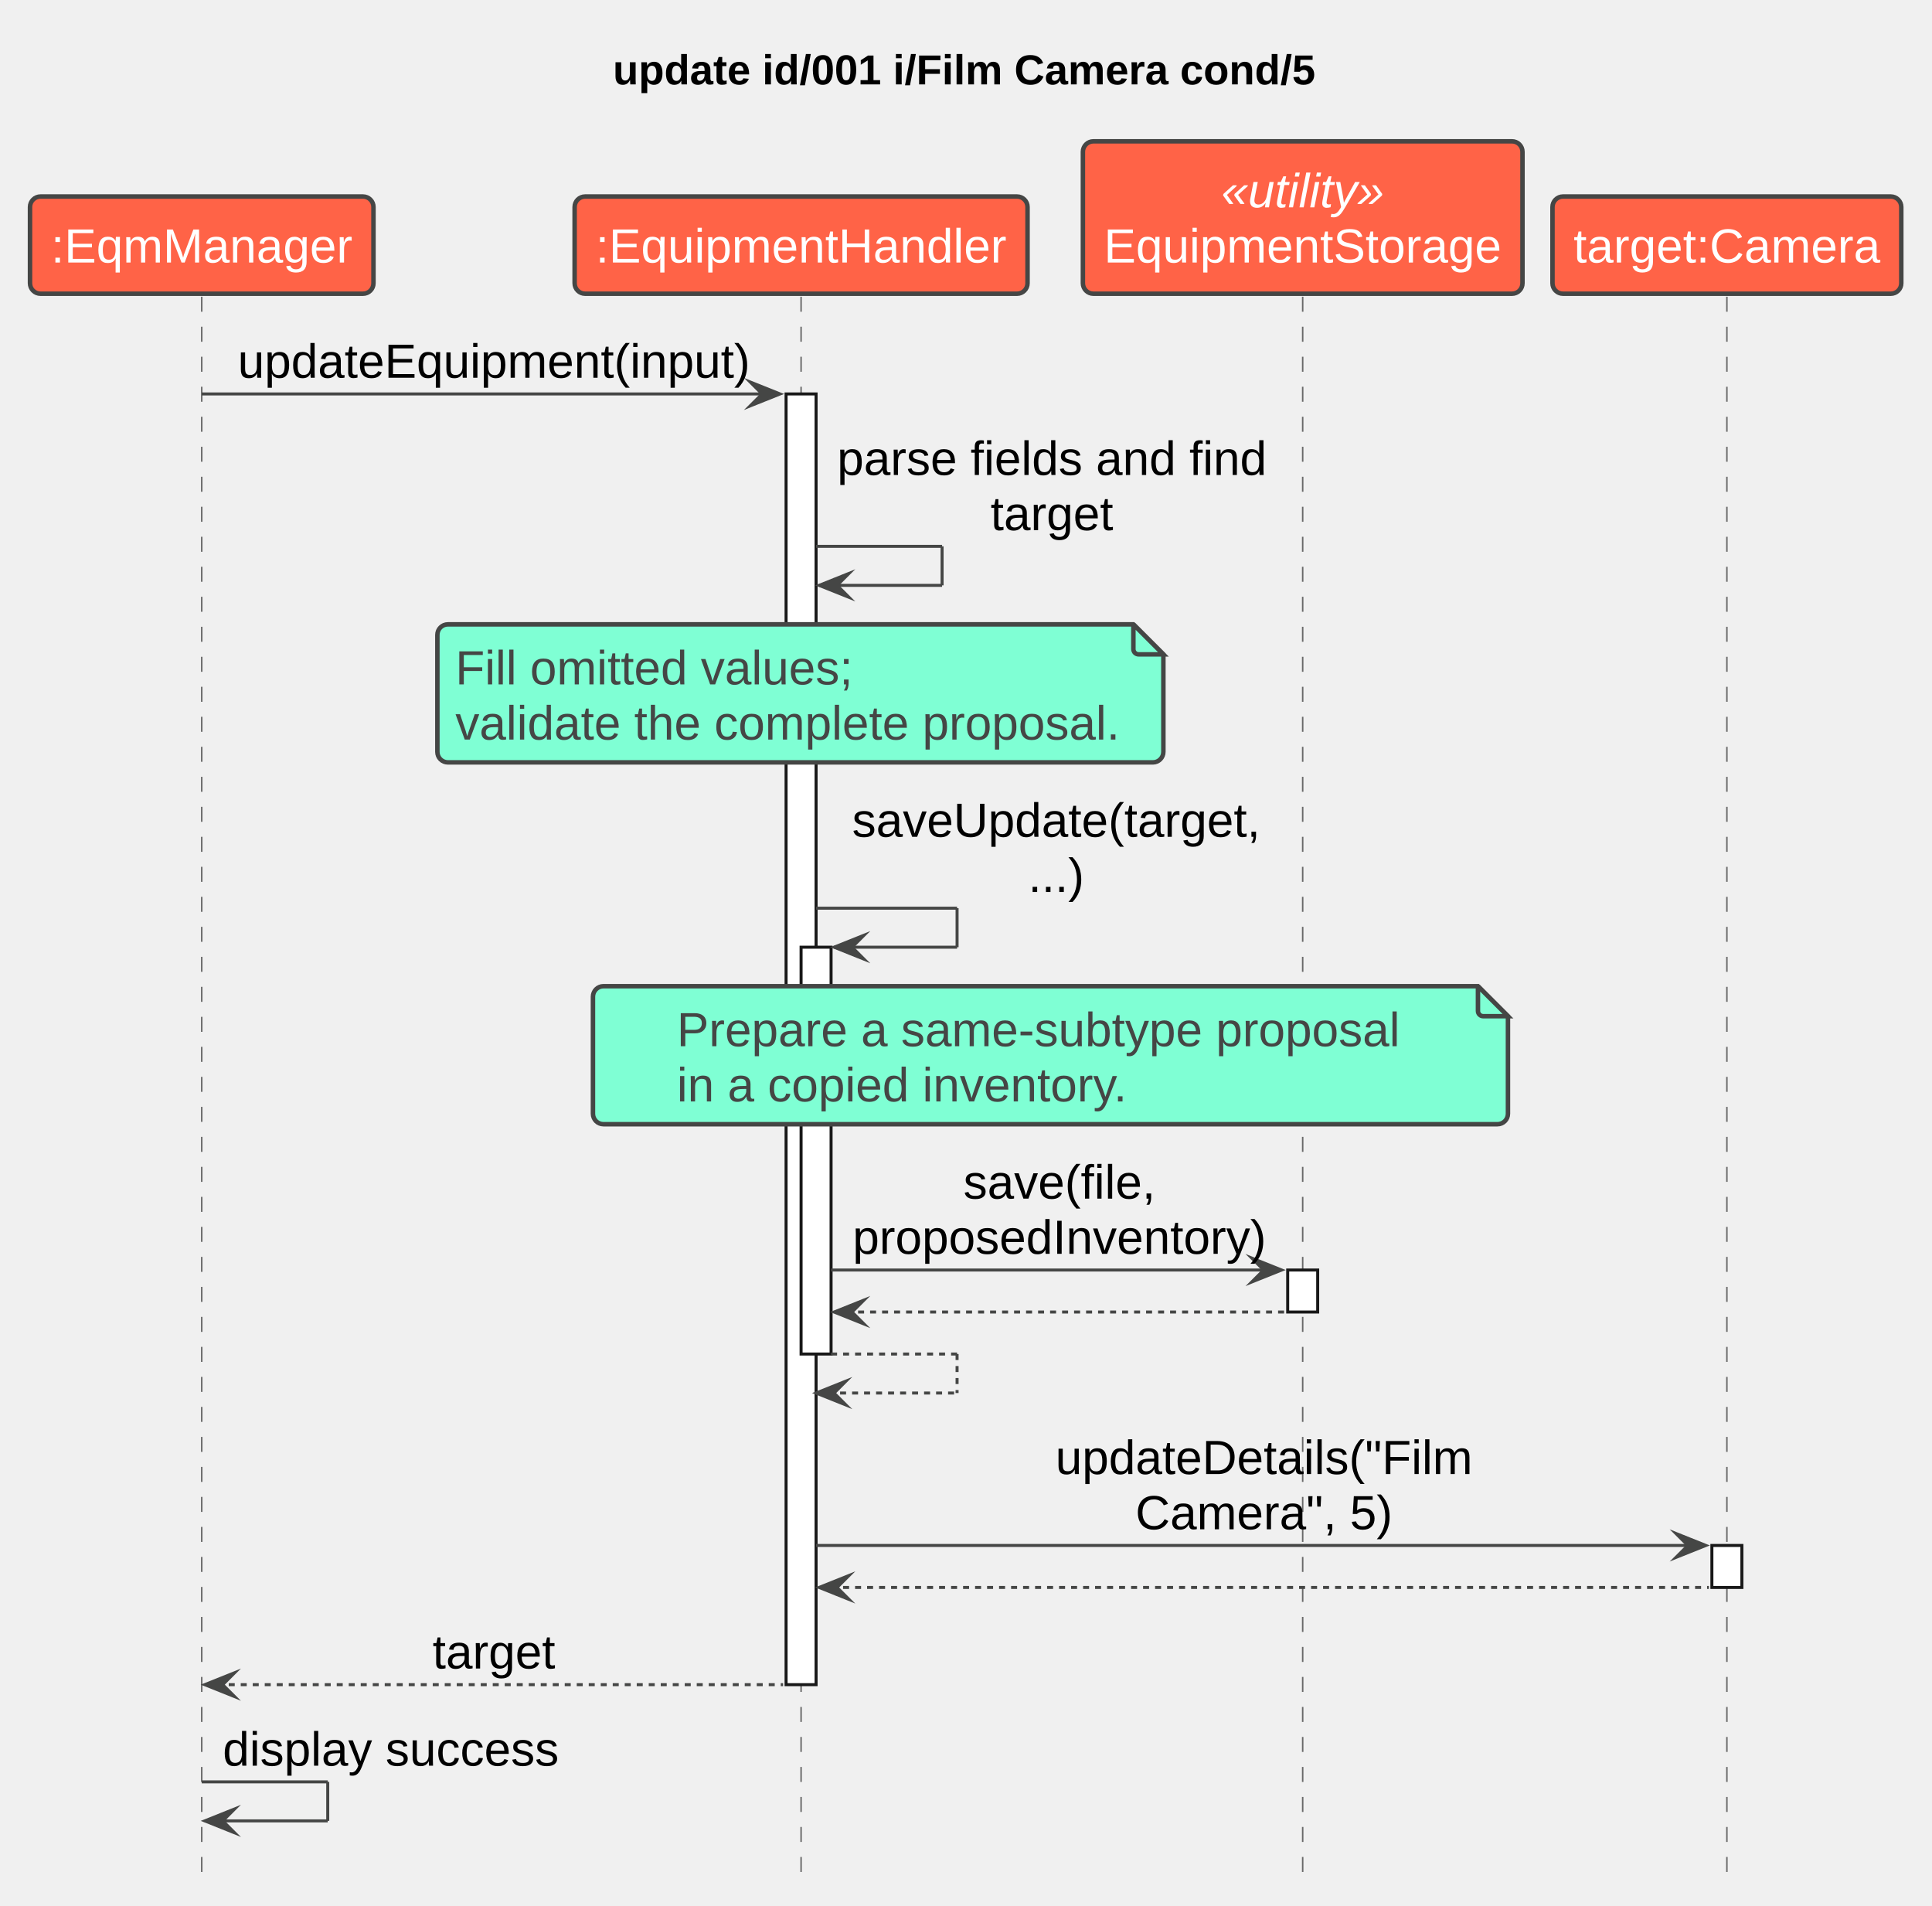
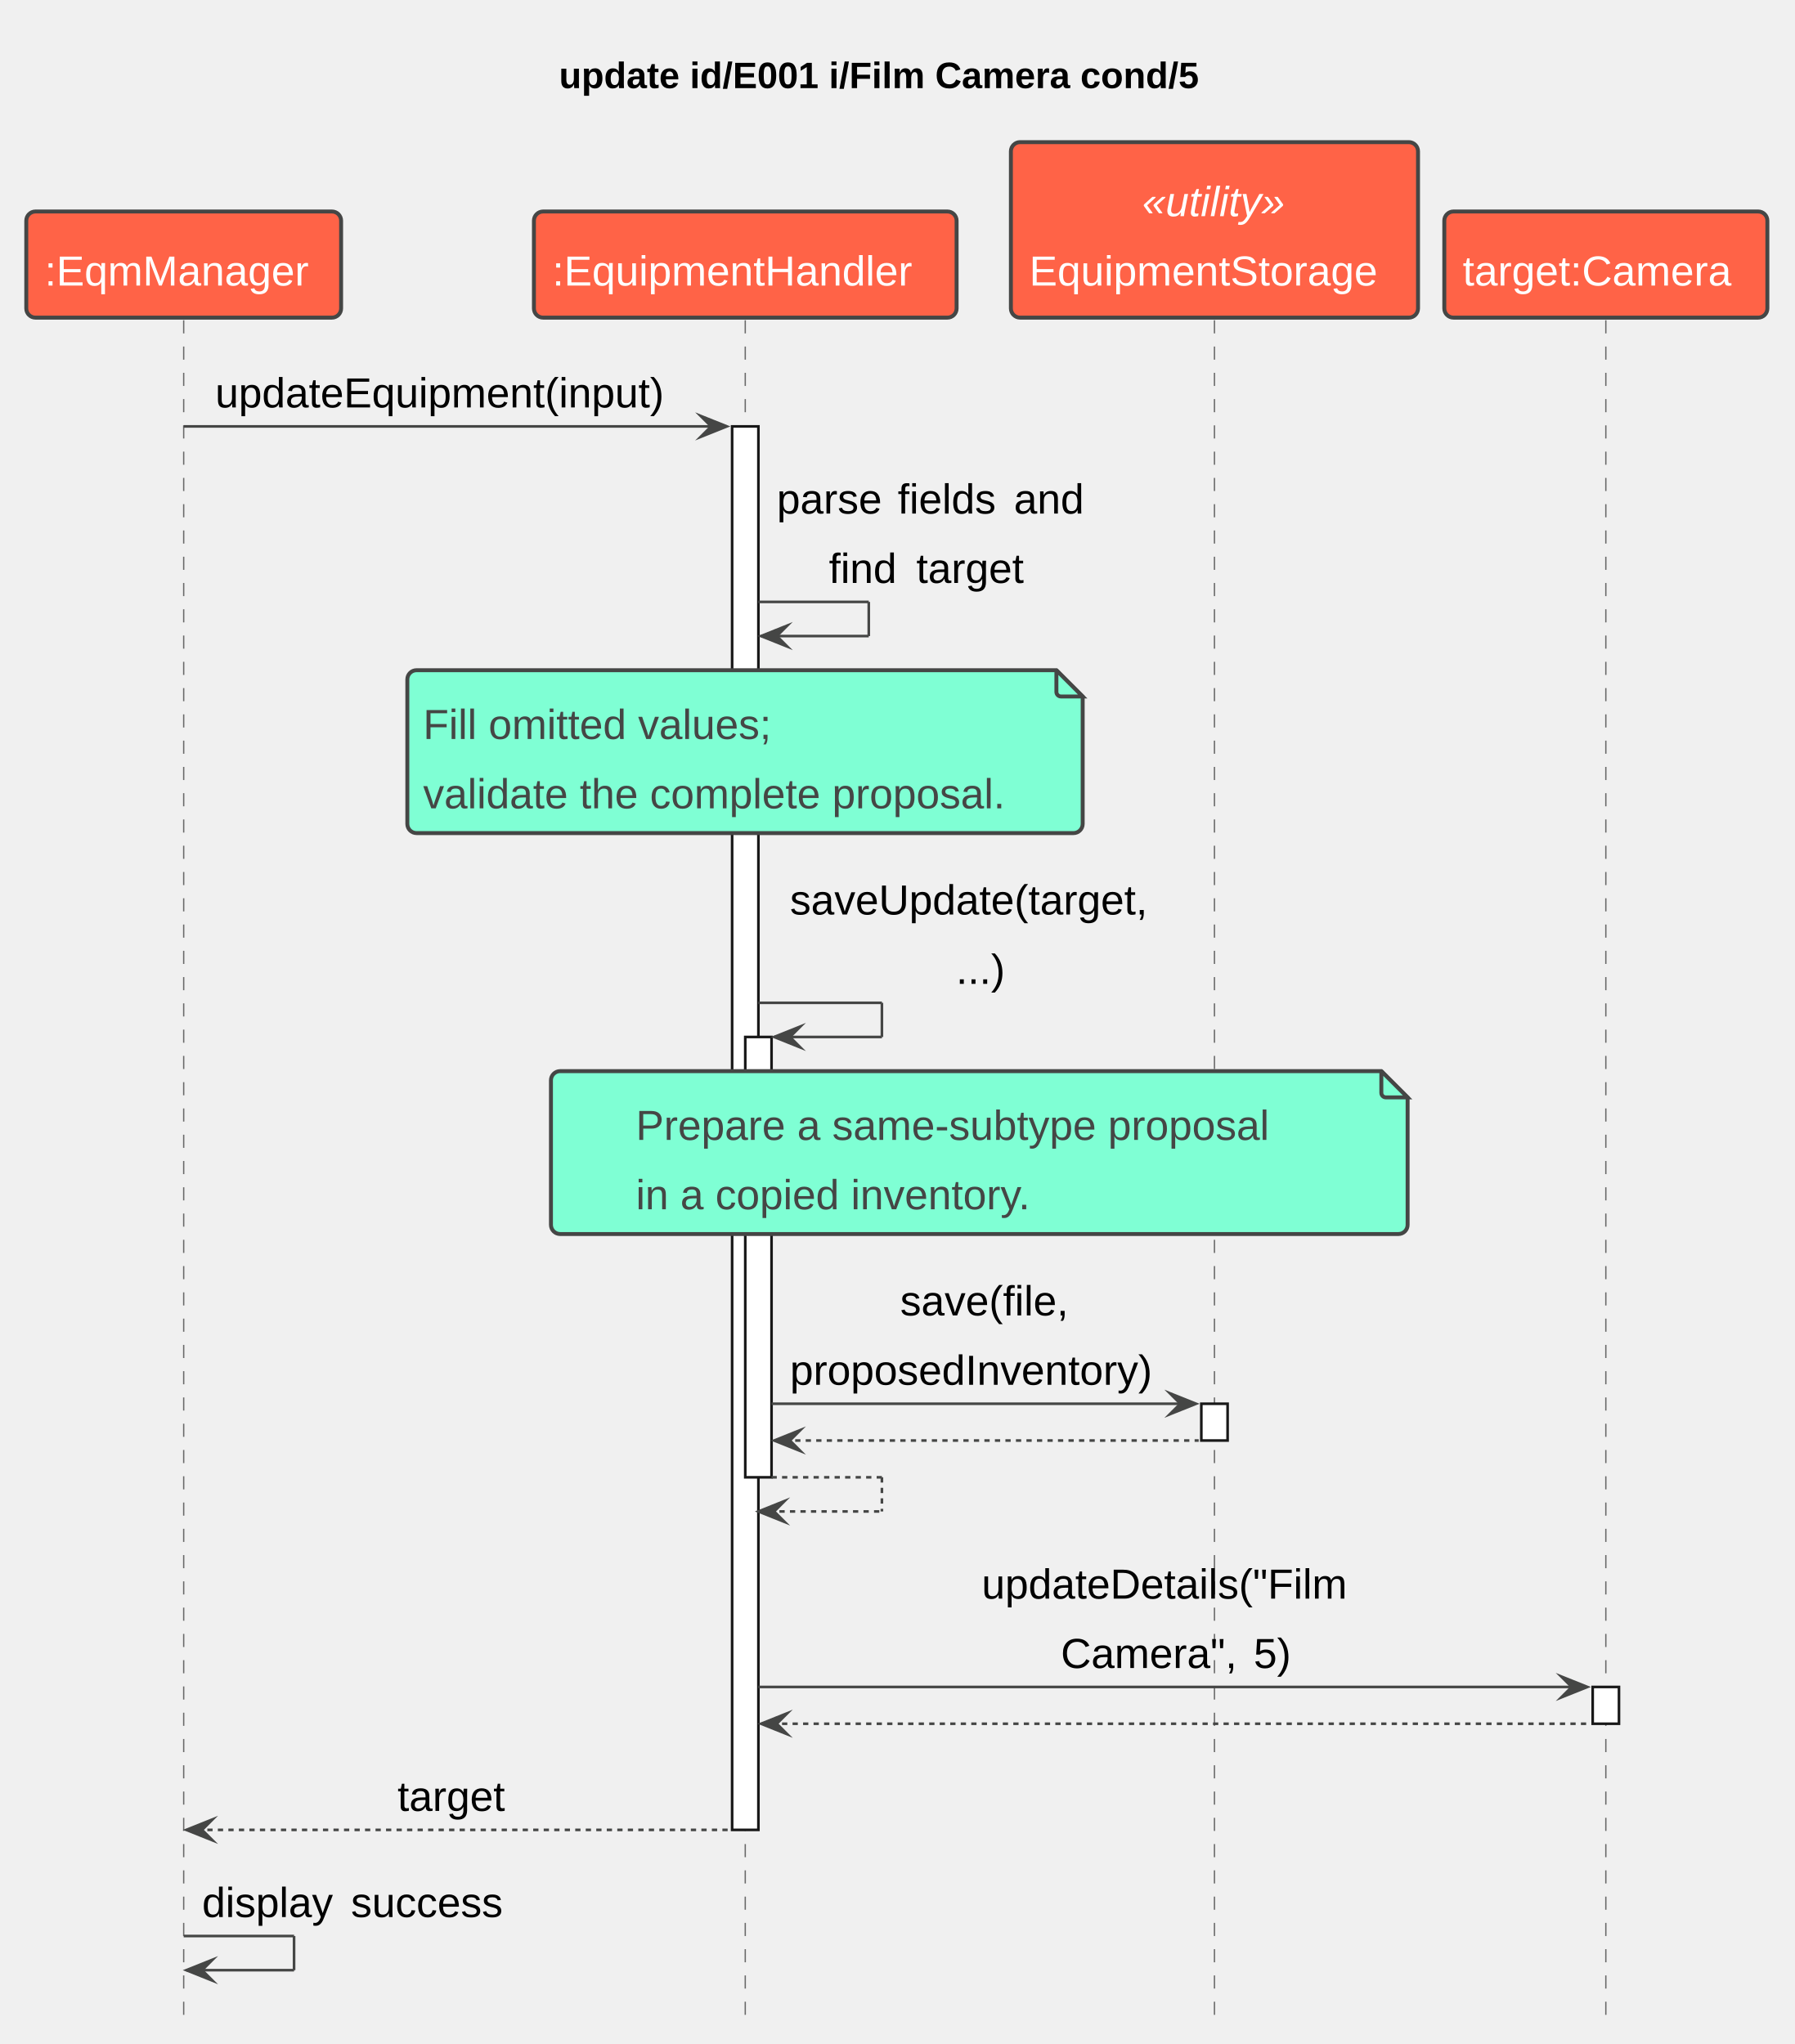
- <svg xmlns="http://www.w3.org/2000/svg" version="1.1" data-diagram-type="SEQUENCE" style="width:644px;height:635px;background:#FFFFFF;" width="644px" height="635px" viewBox="0 0 644 635" zoomAndPan="magnify" preserveAspectRatio="none" contentStyleType="text/css">
+ <svg xmlns="http://www.w3.org/2000/svg" version="1.1" data-diagram-type="SEQUENCE" style="width:683px;height:778px;background:#FFFFFF;" width="683px" height="778px" viewBox="0 0 683 778" zoomAndPan="magnify" preserveAspectRatio="none" contentStyleType="text/css">
  <defs />
  <g font-family="sans-serif" lengthAdjust="spacing">
    <g class="title" data-source-line="12">
-       <text x="204.292" y="28.132" fill="#000" font-size="14" textLength="234.179" font-weight="700" font-family="Arial">update id/001 i/Film Camera cond/5</text>
+       <text x="212.727" y="33.536" fill="#000" font-size="14" textLength="256.115" font-weight="700" font-family="Arial">update id/E001 i/Film Camera cond/5</text>
    </g>
    <g class="participant-lifeline" data-qualified-name="Manager" data-entity-uid="part1" id="part1-lifeline" data-source-line="7">
      <g>
-         <rect x="63.746" y="98.896" width="8" height="525.977" fill="#000" fill-opacity="0" />
-         <line x1="67.246" y1="98.896" x2="67.246" y2="624.872" style="stroke:#696969;stroke-width:0.5;stroke-dasharray:5,5;" />
+         <rect x="66.404" y="121.9" width="8" height="646.001" fill="#000" fill-opacity="0" />
+         <line x1="69.904" y1="121.9" x2="69.904" y2="767.901" style="stroke:#696969;stroke-width:0.5;stroke-dasharray:5,5;" />
      </g>
    </g>
    <g class="participant-lifeline" data-qualified-name="Handler" data-entity-uid="part2" id="part2-lifeline" data-source-line="8">
      <g>
-         <rect x="263.527" y="98.896" width="8" height="525.977" fill="#000" fill-opacity="0" />
-         <line x1="267.027" y1="98.896" x2="267.027" y2="624.872" style="stroke:#696969;stroke-width:0.5;stroke-dasharray:5,5;" />
+         <rect x="280.108" y="121.9" width="8" height="646.001" fill="#000" fill-opacity="0" />
+         <line x1="283.608" y1="121.9" x2="283.608" y2="767.901" style="stroke:#696969;stroke-width:0.5;stroke-dasharray:5,5;" />
      </g>
    </g>
    <g>
-       <rect x="262.027" y="131.294" width="10" height="430.18" fill="#FFF" style="stroke:#181818;stroke-width:1;" />
+       <rect x="278.608" y="162.3" width="10" height="534.201" fill="#FFF" style="stroke:#181818;stroke-width:1;" />
    </g>
    <g>
-       <rect x="267.027" y="315.685" width="10" height="135.594" fill="#FFF" style="stroke:#181818;stroke-width:1;" />
+       <rect x="283.608" y="394.7" width="10" height="167.6" fill="#FFF" style="stroke:#181818;stroke-width:1;" />
    </g>
    <g class="participant-lifeline" data-qualified-name="Storage" data-entity-uid="part3" id="part3-lifeline" data-source-line="9">
      <g>
-         <rect x="430.73" y="98.896" width="8" height="525.977" fill="#000" fill-opacity="0" />
-         <line x1="434.23" y1="98.896" x2="434.23" y2="624.872" style="stroke:#696969;stroke-width:0.5;stroke-dasharray:5,5;" />
+         <rect x="458.661" y="121.9" width="8" height="646.001" fill="#000" fill-opacity="0" />
+         <line x1="462.161" y1="121.9" x2="462.161" y2="767.901" style="stroke:#696969;stroke-width:0.5;stroke-dasharray:5,5;" />
      </g>
    </g>
    <g>
-       <rect x="429.23" y="423.278" width="10" height="14" fill="#FFF" style="stroke:#181818;stroke-width:1;" />
+       <rect x="457.161" y="534.301" width="10" height="14" fill="#FFF" style="stroke:#181818;stroke-width:1;" />
    </g>
    <g class="participant-lifeline" data-qualified-name="Target" data-entity-uid="part4" id="part4-lifeline" data-source-line="10">
      <g>
-         <rect x="572.129" y="98.896" width="8" height="525.977" fill="#000" fill-opacity="0" />
-         <line x1="575.629" y1="98.896" x2="575.629" y2="624.872" style="stroke:#696969;stroke-width:0.5;stroke-dasharray:5,5;" />
+         <rect x="607.597" y="121.9" width="8" height="646.001" fill="#000" fill-opacity="0" />
+         <line x1="611.097" y1="121.9" x2="611.097" y2="767.901" style="stroke:#696969;stroke-width:0.5;stroke-dasharray:5,5;" />
      </g>
    </g>
    <g>
-       <rect x="570.629" y="515.075" width="10" height="14" fill="#FFF" style="stroke:#181818;stroke-width:1;" />
+       <rect x="606.097" y="642.101" width="10" height="14" fill="#FFF" style="stroke:#181818;stroke-width:1;" />
    </g>
    <g class="participant participant-head" data-qualified-name="Manager" data-entity-uid="part1" id="part1-head" data-source-line="7">
-       <rect x="10" y="65.497" width="114.492" height="32.398" fill="#FF6347" style="stroke:#454645;stroke-width:1.5;" rx="3.5" ry="3.5" />
-       <text x="17" y="87.505" fill="#FFF" font-size="16" textLength="100.492" font-family="Arial">:EqmManager</text>
+       <rect x="10" y="80.5" width="119.808" height="40.4" fill="#FF6347" style="stroke:#454645;stroke-width:1.5;" rx="3.5" ry="3.5" />
+       <text x="17" y="108.684" fill="#FFF" font-size="16" textLength="105.808" font-family="Arial">:EqmManager</text>
    </g>
    <g class="participant participant-head" data-qualified-name="Handler" data-entity-uid="part2" id="part2-head" data-source-line="8">
-       <rect x="191.543" y="65.497" width="150.969" height="32.398" fill="#FF6347" style="stroke:#454645;stroke-width:1.5;" rx="3.5" ry="3.5" />
-       <text x="198.543" y="87.505" fill="#FFF" font-size="16" textLength="136.969" font-family="Arial">:EquipmentHandler</text>
+       <rect x="203.184" y="80.5" width="160.848" height="40.4" fill="#FF6347" style="stroke:#454645;stroke-width:1.5;" rx="3.5" ry="3.5" />
+       <text x="210.184" y="108.684" fill="#FFF" font-size="16" textLength="146.848" font-family="Arial">:EquipmentHandler</text>
    </g>
    <g class="participant participant-head" data-qualified-name="Storage" data-entity-uid="part3" id="part3-head" data-source-line="9">
-       <rect x="360.965" y="47.099" width="146.531" height="50.797" fill="#FF6347" style="stroke:#454645;stroke-width:1.5;" rx="3.5" ry="3.5" />
-       <text x="407.105" y="69.106" fill="#FFF" font-size="16" textLength="54.25" font-style="italic" font-family="Arial">«utility»</text>
-       <text x="367.965" y="87.505" fill="#FFF" font-size="16" textLength="132.531" font-family="Arial">EquipmentStorage</text>
+       <rect x="384.697" y="54.1" width="154.928" height="66.8" fill="#FF6347" style="stroke:#454645;stroke-width:1.5;" rx="3.5" ry="3.5" />
+       <text x="434.657" y="82.284" fill="#FFF" font-size="16" textLength="55.008" font-style="italic" font-family="Arial">«utility»</text>
+       <text x="391.697" y="108.684" fill="#FFF" font-size="16" textLength="140.928" font-family="Arial">EquipmentStorage</text>
    </g>
    <g class="participant participant-head" data-qualified-name="Target" data-entity-uid="part4" id="part4-head" data-source-line="10">
-       <rect x="517.496" y="65.497" width="116.266" height="32.398" fill="#FF6347" style="stroke:#454645;stroke-width:1.5;" rx="3.5" ry="3.5" />
-       <text x="524.496" y="87.505" fill="#FFF" font-size="16" textLength="102.266" font-family="Arial">target:Camera</text>
+       <rect x="549.625" y="80.5" width="122.944" height="40.4" fill="#FF6347" style="stroke:#454645;stroke-width:1.5;" rx="3.5" ry="3.5" />
+       <text x="556.625" y="108.684" fill="#FFF" font-size="16" textLength="108.944" font-family="Arial">target:Camera</text>
    </g>
    <g class="message" data-entity-1="part1" data-entity-2="part2" id="msg1" data-source-line="14">
-       <polygon points="250.027,127.294,260.027,131.294,250.027,135.294,254.027,131.294" fill="#454645" style="stroke:#454645;stroke-width:1;stroke-linejoin:miter;stroke-miterlimit:10;" />
-       <line x1="67.246" y1="131.294" x2="256.027" y2="131.294" style="stroke:#454645;stroke-width:1;" />
-       <text x="79.246" y="125.903" fill="#000" font-size="16" textLength="170.781" font-family="Arial">updateEquipment(input)</text>
+       <polygon points="266.608,158.3,276.608,162.3,266.608,166.3,270.608,162.3" fill="#454645" style="stroke:#454645;stroke-width:1;stroke-linejoin:miter;stroke-miterlimit:10;" />
+       <line x1="69.904" y1="162.3" x2="272.608" y2="162.3" style="stroke:#454645;stroke-width:1;" />
+       <text x="81.904" y="155.084" fill="#000" font-size="16" textLength="184.704" font-family="Arial">updateEquipment(input)</text>
    </g>
    <g class="message" data-entity-1="part2" data-entity-2="part2" id="msg2" data-source-line="16">
-       <line x1="272.027" y1="182.091" x2="314.027" y2="182.091" style="stroke:#454645;stroke-width:1;" />
-       <line x1="314.027" y1="182.091" x2="314.027" y2="195.091" style="stroke:#454645;stroke-width:1;" />
-       <line x1="273.027" y1="195.091" x2="314.027" y2="195.091" style="stroke:#454645;stroke-width:1;" />
-       <polygon points="283.027,191.091,273.027,195.091,283.027,199.091,279.027,195.091" fill="#454645" style="stroke:#454645;stroke-width:1;stroke-linejoin:miter;stroke-miterlimit:10;" />
-       <text x="279.027" y="158.302" fill="#000" font-size="16" textLength="40.023" font-family="Arial">parse</text>
-       <text x="319.051" y="158.302" fill="#000" font-size="16" font-family="Arial"> </text>
-       <text x="323.496" y="158.302" fill="#000" font-size="16" textLength="37.352" font-family="Arial">fields</text>
-       <text x="360.848" y="158.302" fill="#000" font-size="16" font-family="Arial"> </text>
-       <text x="365.293" y="158.302" fill="#000" font-size="16" textLength="26.695" font-family="Arial">and</text>
-       <text x="391.988" y="158.302" fill="#000" font-size="16" font-family="Arial"> </text>
-       <text x="396.434" y="158.302" fill="#000" font-size="16" textLength="25.797" font-family="Arial">find</text>
-       <text x="330.172" y="176.7" fill="#000" font-size="16" textLength="40.914" font-family="Arial">target</text>
+       <line x1="288.608" y1="229.1" x2="330.608" y2="229.1" style="stroke:#454645;stroke-width:1;" />
+       <line x1="330.608" y1="229.1" x2="330.608" y2="242.1" style="stroke:#454645;stroke-width:1;" />
+       <line x1="289.608" y1="242.1" x2="330.608" y2="242.1" style="stroke:#454645;stroke-width:1;" />
+       <polygon points="299.608,238.1,289.608,242.1,299.608,246.1,295.608,242.1" fill="#454645" style="stroke:#454645;stroke-width:1;stroke-linejoin:miter;stroke-miterlimit:10;" />
+       <text x="295.608" y="195.484" fill="#000" font-size="16" textLength="42.112" font-family="Arial">parse</text>
+       <text x="337.721" y="195.484" fill="#000" font-size="16" font-family="Arial"> </text>
+       <text x="341.625" y="195.484" fill="#000" font-size="16" textLength="40.288" font-family="Arial">fields</text>
+       <text x="381.913" y="195.484" fill="#000" font-size="16" font-family="Arial"> </text>
+       <text x="385.817" y="195.484" fill="#000" font-size="16" textLength="28.704" font-family="Arial">and</text>
+       <text x="315.433" y="221.884" fill="#000" font-size="16" textLength="29.36" font-family="Arial">find</text>
+       <text x="344.793" y="221.884" fill="#000" font-size="16" font-family="Arial"> </text>
+       <text x="348.697" y="221.884" fill="#000" font-size="16" textLength="46" font-family="Arial">target</text>
    </g>
-     <path d="M145.793,211.591 L145.793,250.591 A3.5,3.5 0 0 0 149.293,254.091 L384.293,254.091 A3.5,3.5 0 0 0 387.793,250.591 L387.793,218.091 L377.793,208.091 L149.293,208.091 A3.5,3.5 0 0 0 145.793,211.591" style="stroke:#454645;stroke-width:1.5;" fill="#7FFFD4" />
-     <path d="M377.793,208.091 L377.793,216.341 A1.75,1.75 0 0 0 379.543,218.091 L387.793,218.091 L377.793,208.091" style="stroke:#454645;stroke-width:1.5;" fill="#7FFFD4" />
-     <text x="151.793" y="228.099" fill="#454645" font-size="16" textLength="132.492" font-family="Arial">Fill omitted values;</text>
-     <text x="151.793" y="246.497" fill="#454645" font-size="16" textLength="221.469" font-family="Arial">validate the complete proposal.</text>
+     <path d="M155.012,258.6 L155.012,313.6 A3.5,3.5 0 0 0 158.512,317.1 L408.512,317.1 A3.5,3.5 0 0 0 412.012,313.6 L412.012,265.1 L402.012,255.1 L158.512,255.1 A3.5,3.5 0 0 0 155.012,258.6" style="stroke:#454645;stroke-width:1.5;" fill="#7FFFD4" />
+     <path d="M402.012,255.1 L402.012,263.35 A1.75,1.75 0 0 0 403.762,265.1 L412.012,265.1 L402.012,255.1" style="stroke:#454645;stroke-width:1.5;" fill="#7FFFD4" />
+     <text x="161.012" y="281.284" fill="#454645" font-size="16" textLength="139.776" font-family="Arial">Fill omitted values;</text>
+     <text x="161.012" y="307.684" fill="#454645" font-size="16" textLength="236.193" font-family="Arial">validate the complete proposal.</text>
    <g class="message" data-entity-1="part2" data-entity-2="part2" id="msg3" data-source-line="19">
-       <line x1="272.027" y1="302.685" x2="319.027" y2="302.685" style="stroke:#454645;stroke-width:1;" />
-       <line x1="319.027" y1="302.685" x2="319.027" y2="315.685" style="stroke:#454645;stroke-width:1;" />
-       <line x1="278.027" y1="315.685" x2="319.027" y2="315.685" style="stroke:#454645;stroke-width:1;" />
-       <polygon points="288.027,311.685,278.027,315.685,288.027,319.685,284.027,315.685" fill="#454645" style="stroke:#454645;stroke-width:1;stroke-linejoin:miter;stroke-miterlimit:10;" />
-       <text x="284.027" y="278.896" fill="#000" font-size="16" textLength="136.078" font-family="Arial">saveUpdate(target,</text>
-       <text x="342.734" y="297.294" fill="#000" font-size="16" textLength="18.664" font-family="Arial">...)</text>
+       <line x1="288.608" y1="381.7" x2="335.608" y2="381.7" style="stroke:#454645;stroke-width:1;" />
+       <line x1="335.608" y1="381.7" x2="335.608" y2="394.7" style="stroke:#454645;stroke-width:1;" />
+       <line x1="294.608" y1="394.7" x2="335.608" y2="394.7" style="stroke:#454645;stroke-width:1;" />
+       <polygon points="304.608,390.7,294.608,394.7,304.608,398.7,300.608,394.7" fill="#454645" style="stroke:#454645;stroke-width:1;stroke-linejoin:miter;stroke-miterlimit:10;" />
+       <text x="300.608" y="348.084" fill="#000" font-size="16" textLength="144.032" font-family="Arial">saveUpdate(target,</text>
+       <text x="363.793" y="374.484" fill="#000" font-size="16" textLength="17.664" font-family="Arial">...)</text>
    </g>
-     <path d="M197.652,332.185 L197.652,371.185 A3.5,3.5 0 0 0 201.152,374.685 L499.152,374.685 A3.5,3.5 0 0 0 502.652,371.185 L502.652,338.685 L492.652,328.685 L201.152,328.685 A3.5,3.5 0 0 0 197.652,332.185" style="stroke:#454645;stroke-width:1.5;" fill="#7FFFD4" />
-     <path d="M492.652,328.685 L492.652,336.935 A1.75,1.75 0 0 0 494.402,338.685 L502.652,338.685 L492.652,328.685" style="stroke:#454645;stroke-width:1.5;" fill="#7FFFD4" />
-     <text x="225.617" y="348.692" fill="#454645" font-size="16" textLength="241.023" font-family="Arial">Prepare a same-subtype proposal</text>
-     <text x="225.617" y="367.091" fill="#454645" font-size="16" textLength="151.203" font-family="Arial">in a copied inventory.</text>
+     <path d="M209.664,411.2 L209.664,466.2 A3.5,3.5 0 0 0 213.164,469.7 L532.164,469.7 A3.5,3.5 0 0 0 535.664,466.2 L535.664,417.7 L525.664,407.7 L213.164,407.7 A3.5,3.5 0 0 0 209.664,411.2" style="stroke:#454645;stroke-width:1.5;" fill="#7FFFD4" />
+     <path d="M525.664,407.7 L525.664,415.95 A1.75,1.75 0 0 0 527.414,417.7 L535.664,417.7 L525.664,407.7" style="stroke:#454645;stroke-width:1.5;" fill="#7FFFD4" />
+     <text x="241.968" y="433.884" fill="#454645" font-size="16" textLength="252.833" font-family="Arial">Prepare a same-subtype proposal</text>
+     <text x="241.968" y="460.284" fill="#454645" font-size="16" textLength="160.464" font-family="Arial">in a copied inventory.</text>
    <g class="message" data-entity-1="part2" data-entity-2="part3" id="msg4" data-source-line="22">
-       <polygon points="417.23,419.278,427.23,423.278,417.23,427.278,421.23,423.278" fill="#454645" style="stroke:#454645;stroke-width:1;stroke-linejoin:miter;stroke-miterlimit:10;" />
-       <line x1="277.027" y1="423.278" x2="423.23" y2="423.278" style="stroke:#454645;stroke-width:1;" />
-       <text x="321.117" y="399.489" fill="#000" font-size="16" textLength="64.023" font-family="Arial">save(file,</text>
-       <text x="284.199" y="417.888" fill="#000" font-size="16" textLength="137.859" font-family="Arial">proposedInventory)</text>
+       <polygon points="445.161,530.301,455.161,534.301,445.161,538.301,449.161,534.301" fill="#454645" style="stroke:#454645;stroke-width:1;stroke-linejoin:miter;stroke-miterlimit:10;" />
+       <line x1="293.608" y1="534.301" x2="451.161" y2="534.301" style="stroke:#454645;stroke-width:1;" />
+       <text x="342.553" y="500.685" fill="#000" font-size="16" textLength="65.664" font-family="Arial">save(file,</text>
+       <text x="300.608" y="527.085" fill="#000" font-size="16" textLength="149.552" font-family="Arial">proposedInventory)</text>
    </g>
    <g class="message" data-entity-1="part3" data-entity-2="part2" id="msg5" data-source-line="24">
-       <polygon points="288.027,433.278,278.027,437.278,288.027,441.278,284.027,437.278" fill="#454645" style="stroke:#454645;stroke-width:1;stroke-linejoin:miter;stroke-miterlimit:10;" />
-       <line x1="282.027" y1="437.278" x2="428.23" y2="437.278" style="stroke:#454645;stroke-width:1;stroke-dasharray:2,2;" />
+       <polygon points="304.608,544.301,294.608,548.301,304.608,552.301,300.608,548.301" fill="#454645" style="stroke:#454645;stroke-width:1;stroke-linejoin:miter;stroke-miterlimit:10;" />
+       <line x1="298.608" y1="548.301" x2="456.161" y2="548.301" style="stroke:#454645;stroke-width:1;stroke-dasharray:2,2;" />
    </g>
    <g class="message" data-entity-1="part2" data-entity-2="part2" id="msg6" data-source-line="26">
-       <line x1="277.027" y1="451.278" x2="319.027" y2="451.278" style="stroke:#454645;stroke-width:1;stroke-dasharray:2,2;" />
-       <line x1="319.027" y1="451.278" x2="319.027" y2="464.278" style="stroke:#454645;stroke-width:1;stroke-dasharray:2,2;" />
-       <line x1="272.027" y1="464.278" x2="319.027" y2="464.278" style="stroke:#454645;stroke-width:1;stroke-dasharray:2,2;" />
-       <polygon points="282.027,460.278,272.027,464.278,282.027,468.278,278.027,464.278" fill="#454645" style="stroke:#454645;stroke-width:1;stroke-linejoin:miter;stroke-miterlimit:10;" />
+       <line x1="293.608" y1="562.301" x2="335.608" y2="562.301" style="stroke:#454645;stroke-width:1;stroke-dasharray:2,2;" />
+       <line x1="335.608" y1="562.301" x2="335.608" y2="575.301" style="stroke:#454645;stroke-width:1;stroke-dasharray:2,2;" />
+       <line x1="288.608" y1="575.301" x2="335.608" y2="575.301" style="stroke:#454645;stroke-width:1;stroke-dasharray:2,2;" />
+       <polygon points="298.608,571.301,288.608,575.301,298.608,579.301,294.608,575.301" fill="#454645" style="stroke:#454645;stroke-width:1;stroke-linejoin:miter;stroke-miterlimit:10;" />
    </g>
    <g class="message" data-entity-1="part2" data-entity-2="part4" id="msg7" data-source-line="29">
-       <polygon points="558.629,511.075,568.629,515.075,558.629,519.075,562.629,515.075" fill="#454645" style="stroke:#454645;stroke-width:1;stroke-linejoin:miter;stroke-miterlimit:10;" />
-       <line x1="272.027" y1="515.075" x2="564.629" y2="515.075" style="stroke:#454645;stroke-width:1;" />
-       <text x="351.797" y="491.286" fill="#000" font-size="16" textLength="139.063" font-family="Arial">updateDetails("Film</text>
-       <text x="378.477" y="509.685" fill="#000" font-size="16" textLength="67.031" font-family="Arial">Camera",</text>
-       <text x="445.508" y="509.685" fill="#000" font-size="16" font-family="Arial"> </text>
-       <text x="449.953" y="509.685" fill="#000" font-size="16" textLength="14.227" font-family="Arial">5)</text>
+       <polygon points="594.097,638.101,604.097,642.101,594.097,646.101,598.097,642.101" fill="#454645" style="stroke:#454645;stroke-width:1;stroke-linejoin:miter;stroke-miterlimit:10;" />
+       <line x1="288.608" y1="642.101" x2="600.097" y2="642.101" style="stroke:#454645;stroke-width:1;" />
+       <text x="373.569" y="608.485" fill="#000" font-size="16" textLength="147.568" font-family="Arial">updateDetails("Film</text>
+       <text x="403.689" y="634.885" fill="#000" font-size="16" textLength="69.472" font-family="Arial">Camera",</text>
+       <text x="473.161" y="634.885" fill="#000" font-size="16" font-family="Arial"> </text>
+       <text x="477.065" y="634.885" fill="#000" font-size="16" textLength="13.952" font-family="Arial">5)</text>
    </g>
    <g class="message" data-entity-1="part4" data-entity-2="part2" id="msg8" data-source-line="31">
-       <polygon points="283.027,525.075,273.027,529.075,283.027,533.075,279.027,529.075" fill="#454645" style="stroke:#454645;stroke-width:1;stroke-linejoin:miter;stroke-miterlimit:10;" />
-       <line x1="277.027" y1="529.075" x2="569.629" y2="529.075" style="stroke:#454645;stroke-width:1;stroke-dasharray:2,2;" />
+       <polygon points="299.608,652.101,289.608,656.101,299.608,660.101,295.608,656.101" fill="#454645" style="stroke:#454645;stroke-width:1;stroke-linejoin:miter;stroke-miterlimit:10;" />
+       <line x1="293.608" y1="656.101" x2="605.097" y2="656.101" style="stroke:#454645;stroke-width:1;stroke-dasharray:2,2;" />
    </g>
    <g class="message" data-entity-1="part2" data-entity-2="part1" id="msg9" data-source-line="33">
-       <polygon points="78.246,557.474,68.246,561.474,78.246,565.474,74.246,561.474" fill="#454645" style="stroke:#454645;stroke-width:1;stroke-linejoin:miter;stroke-miterlimit:10;" />
-       <line x1="72.246" y1="561.474" x2="261.027" y2="561.474" style="stroke:#454645;stroke-width:1;stroke-dasharray:2,2;" />
-       <text x="144.18" y="556.083" fill="#000" font-size="16" textLength="40.914" font-family="Arial">target</text>
+       <polygon points="80.904,692.501,70.904,696.501,80.904,700.501,76.904,696.501" fill="#454645" style="stroke:#454645;stroke-width:1;stroke-linejoin:miter;stroke-miterlimit:10;" />
+       <line x1="74.904" y1="696.501" x2="277.608" y2="696.501" style="stroke:#454645;stroke-width:1;stroke-dasharray:2,2;" />
+       <text x="151.256" y="689.285" fill="#000" font-size="16" textLength="46" font-family="Arial">target</text>
    </g>
    <g class="message" data-entity-1="part1" data-entity-2="part1" id="msg10" data-source-line="35">
-       <line x1="67.246" y1="593.872" x2="109.246" y2="593.872" style="stroke:#454645;stroke-width:1;" />
-       <line x1="109.246" y1="593.872" x2="109.246" y2="606.872" style="stroke:#454645;stroke-width:1;" />
-       <line x1="68.246" y1="606.872" x2="109.246" y2="606.872" style="stroke:#454645;stroke-width:1;" />
-       <polygon points="78.246,602.872,68.246,606.872,78.246,610.872,74.246,606.872" fill="#454645" style="stroke:#454645;stroke-width:1;stroke-linejoin:miter;stroke-miterlimit:10;" />
-       <text x="74.246" y="588.481" fill="#000" font-size="16" textLength="49.805" font-family="Arial">display</text>
-       <text x="124.051" y="588.481" fill="#000" font-size="16" font-family="Arial"> </text>
-       <text x="128.496" y="588.481" fill="#000" font-size="16" textLength="57.797" font-family="Arial">success</text>
+       <line x1="69.904" y1="736.901" x2="111.904" y2="736.901" style="stroke:#454645;stroke-width:1;" />
+       <line x1="111.904" y1="736.901" x2="111.904" y2="749.901" style="stroke:#454645;stroke-width:1;" />
+       <line x1="70.904" y1="749.901" x2="111.904" y2="749.901" style="stroke:#454645;stroke-width:1;" />
+       <polygon points="80.904,745.901,70.904,749.901,80.904,753.901,76.904,749.901" fill="#454645" style="stroke:#454645;stroke-width:1;stroke-linejoin:miter;stroke-miterlimit:10;" />
+       <text x="76.904" y="729.685" fill="#000" font-size="16" textLength="52.736" font-family="Arial">display</text>
+       <text x="129.64" y="729.685" fill="#000" font-size="16" font-family="Arial"> </text>
+       <text x="133.544" y="729.685" fill="#000" font-size="16" textLength="57.264" font-family="Arial">success</text>
    </g>
  </g>
</svg>
